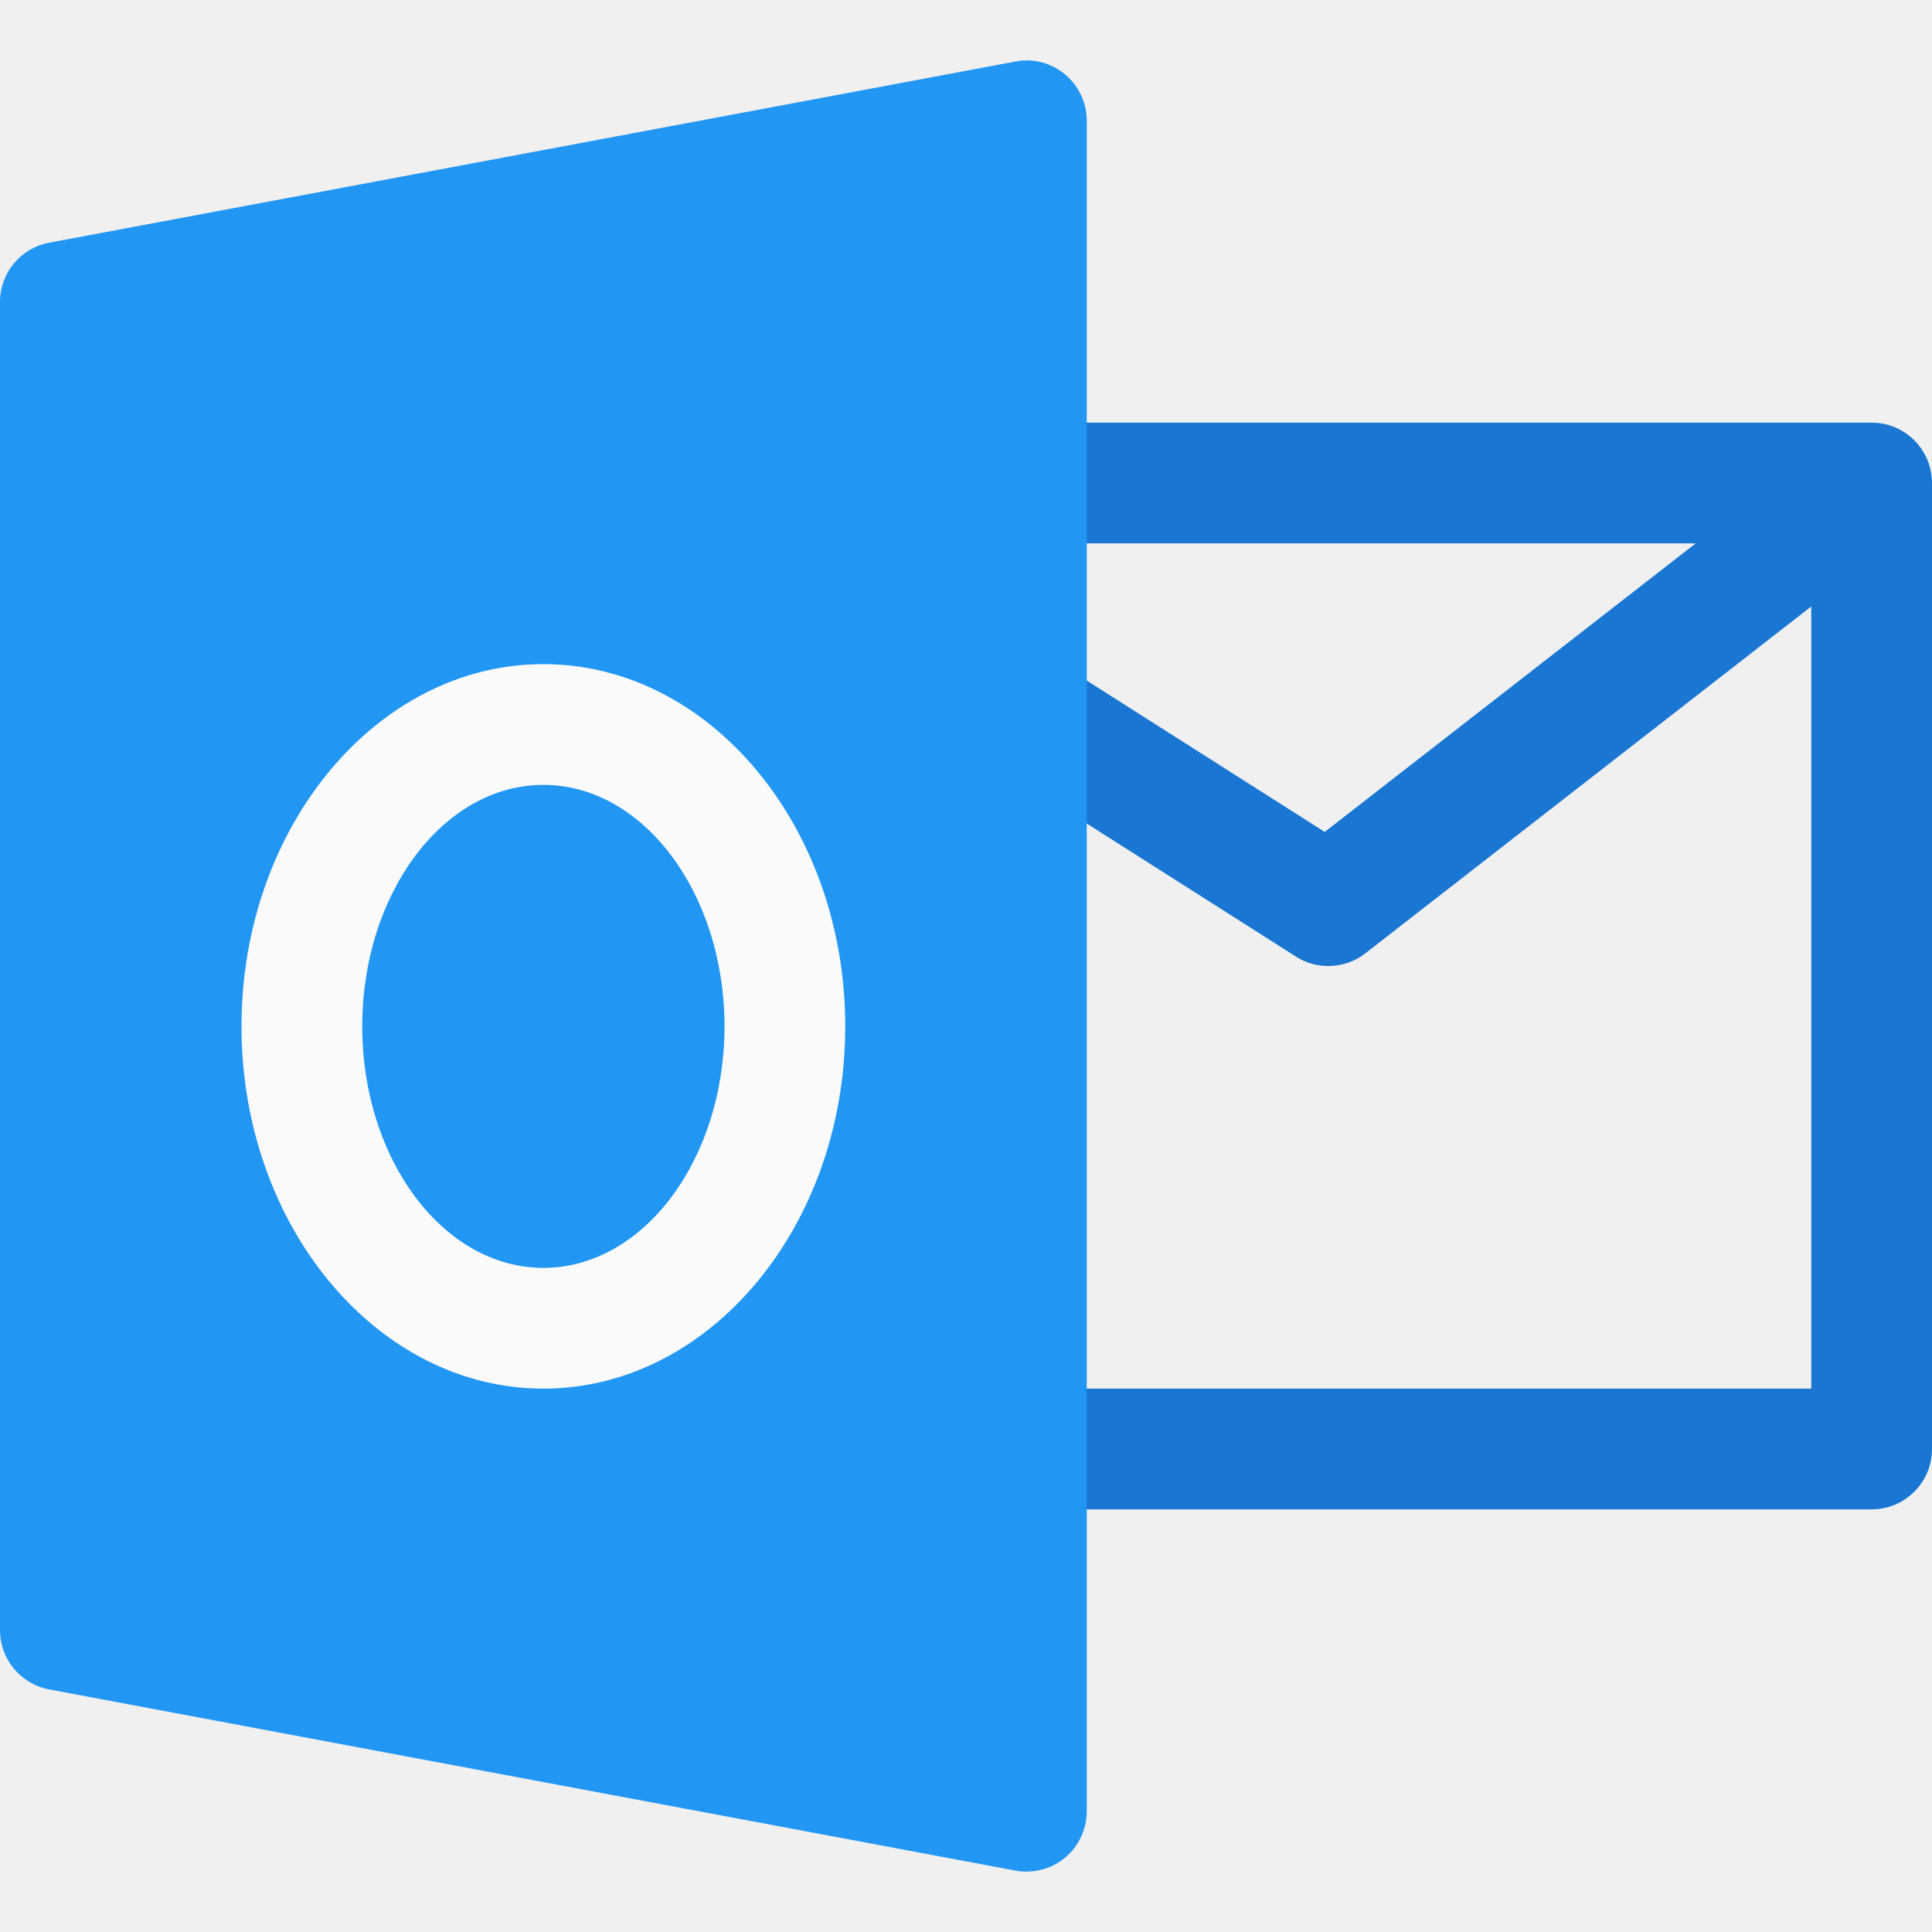
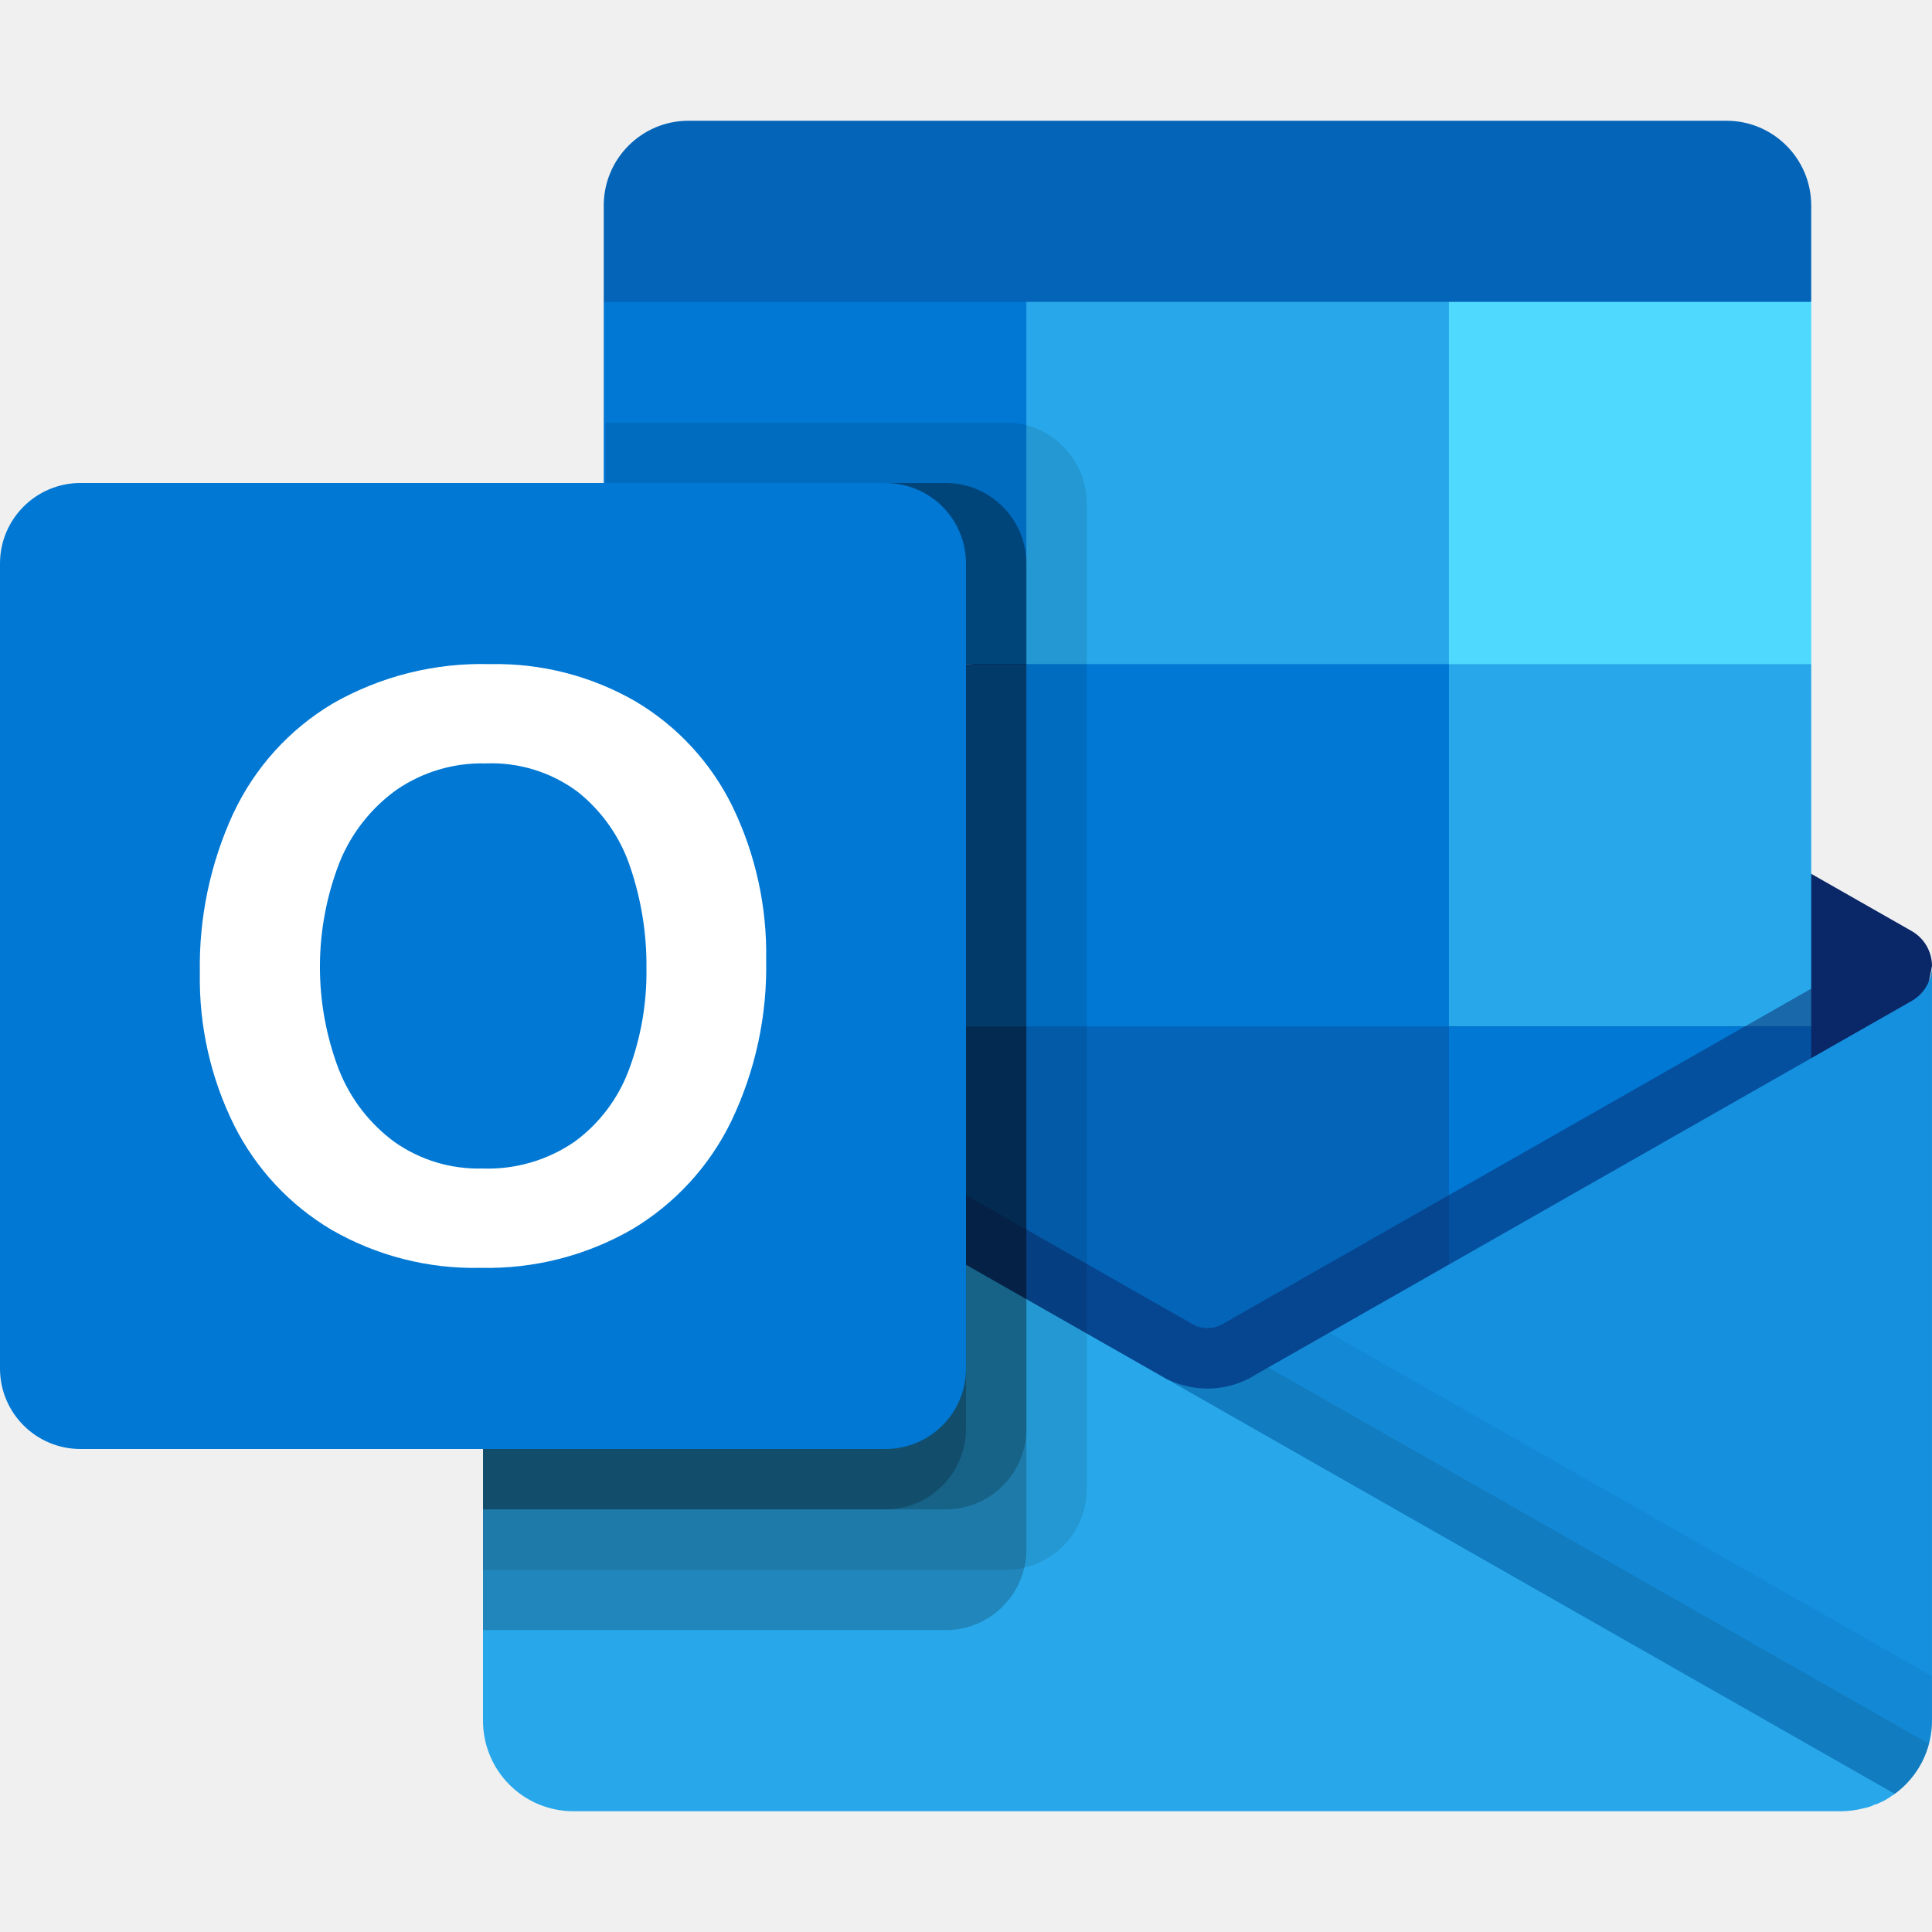
- <svg xmlns="http://www.w3.org/2000/svg" width="64pt" height="64pt" viewBox="0 0 64 64" version="1.1">
-   <g id="surface1">
-     <path style=" stroke:none;fill-rule:nonzero;fill:rgb(9.804%,46.275%,82.353%);fill-opacity:1;" d="M 62 14 L 34 14 C 32.895 14 32 14.898 32 16 C 32 17.105 32.895 18 34 18 L 56.172 18 L 43.883 27.559 L 35.07 21.953 L 32.93 25.328 L 42.93 31.688 C 43.254 31.898 43.629 32 44 32 C 44.434 32 44.867 31.863 45.227 31.582 L 60 20.09 L 60 46 L 34 46 C 32.895 46 32 46.898 32 48 C 32 49.105 32.895 50 34 50 L 62 50 C 63.105 50 64 49.105 64 48 L 64 16 C 64 14.898 63.105 14 62 14 Z M 62 14 " />
-     <path style=" stroke:none;fill-rule:nonzero;fill:rgb(12.941%,58.824%,95.294%);fill-opacity:1;" d="M 35.277 2.461 C 34.82 2.082 34.207 1.918 33.633 2.039 L 1.633 8.039 C 0.684 8.215 0 9.039 0 10 L 0 54 C 0 54.961 0.684 55.789 1.633 55.965 L 33.633 61.965 C 33.754 61.988 33.875 62 34 62 C 34.465 62 34.914 61.84 35.277 61.543 C 35.734 61.16 36 60.594 36 60 L 36 4 C 36 3.406 35.734 2.84 35.277 2.461 Z M 35.277 2.461 " />
-     <path style=" stroke:none;fill-rule:nonzero;fill:rgb(98.039%,98.039%,98.039%);fill-opacity:1;" d="M 18 46 C 12.488 46 8 40.617 8 34 C 8 27.387 12.488 22 18 22 C 23.512 22 28 27.387 28 34 C 28 40.617 23.512 46 18 46 Z M 18 26 C 14.691 26 12 29.59 12 34 C 12 38.414 14.691 42 18 42 C 21.309 42 24 38.414 24 34 C 24 29.59 21.309 26 18 26 Z M 18 26 " />
+ <svg xmlns="http://www.w3.org/2000/svg" width="64" height="64" version="1.1" viewBox="0 0 48 48">
+   <path d="m42.893 3h-25.787a2.106 2.106 0 0 0-2.106 2.106v2.394l14.535 4.5 15.464-4.5v-2.394a2.106 2.106 0 0 0-2.106-2.106z" fill="#0364b8" stroke-width="1.5" />
+   <path d="m47.475 26.108a17.012 17.012 0 0 0 0.525-2.108 0.999 0.999 0 0 0-0.5-0.865v-7.2e-4l-0.019-0.011-6e-3 -0.003-16.257-9.261a2.248 2.248 0 0 0-0.218-0.124v-9e-5a2.25 2.25 0 0 0-2 0l-9e-5 9e-5a2.236 2.236 0 0 0-0.218 0.124l-16.257 9.261-6e-3 0.003-0.019 0.011v7.2e-4a0.999 0.999 0 0 0-0.5 0.865 17.015 17.015 0 0 0 0.525 2.107l17.238 12.608z" fill="#0a2767" stroke-width="1.5" />
+   <polygon transform="matrix(1.5,0,0,1.5,-1.47e-4,-2e-6)" points="30 11 24 5 17 5 14.979 8 17 11 24 17 30 17" fill="#28a8ea" />
+   <rect x="15" y="7.5" width="10.5" height="9" fill="#0078d4" stroke-width="1.5" />
+   <rect x="35.999" y="7.5" width="9" height="9" fill="#50d9ff" stroke-width="1.5" />
+   <polygon transform="matrix(1.5,0,0,1.5,-1.47e-4,-2e-6)" points="10 11 10 17 17 23 27.832 24.768 24 17 17 11" fill="#0364b8" />
+   <g stroke-width="1.5">
+     <line x1="15.047" x2="44.999" y1="7.5" y2="7.5" fill="none" />
+     <rect x="25.499" y="16.5" width="10.5" height="9" fill="#0078d4" />
+     <rect x="15" y="25.5" width="10.5" height="9" fill="#064a8c" />
+     <rect x="35.999" y="25.5" width="9" height="9" fill="#0078d4" />
+     <path d="m30.286 37.826-17.69-12.901 0.741-1.304s16.118 9.18 16.364 9.318a0.793 0.793 0 0 0 0.631-0.018c0.23-0.13 16.399-9.345 16.399-9.345l0.744 1.304z" fill="#0a2767" opacity=".5" />
+     <path d="m47.5 24.865v7.35e-4l-0.02 0.011-5e-3 0.003-16.257 9.261a2.245 2.245 0 0 1-2.191 0.137l5.662 7.591 12.381 2.696-4.5e-4 0.007a2.246 2.246 0 0 0 0.93-1.822v-18.75a0.999 0.999 0 0 1-0.5 0.865z" fill="#1490df" />
+     <path d="m48 42.75v-1.107l-14.974-8.531-1.808 1.03a2.245 2.245 0 0 1-2.191 0.137l5.662 7.591 12.381 2.695-4.5e-4 0.007a2.246 2.246 0 0 0 0.93-1.822z" opacity=".05" />
+     <path d="m47.925 43.325-16.414-9.35-0.292 0.167a2.245 2.245 0 0 1-2.191 0.137l5.662 7.591 12.381 2.695-4.5e-4 0.007a2.252 2.252 0 0 0 0.855-1.246z" opacity=".1" />
+     <path d="m12.525 24.885v-0.015h-0.015l-0.045-0.03a0.976 0.976 0 0 1-0.465-0.84v18.75a2.247 2.247 0 0 0 2.25 2.25h31.5a2.254 2.254 0 0 0 0.555-0.075 0.955 0.955 0 0 0 0.27-0.09 0.213 0.213 0 0 0 0.09-0.03 1.571 1.571 0 0 0 0.345-0.195c0.03-0.015 0.045-0.015 0.06-0.045z" fill="#28a8ea" />
+     <path d="m27 37v-24.5a2.006 2.006 0 0 0-2-2h-9.953v6h9e-5v5.184l-2.521 1.436-6e-3 0.003-0.019 0.011v7.19e-4a0.999 0.999 0 0 0-0.5 0.865l2.85e-4 0.006-6e-4 -0.005v14.999h13a2.006 2.006 0 0 0 2-2z" opacity=".1" />
+     <path d="m25.5 38.5v-24.5a2.006 2.006 0 0 0-2-2h-8.453v4.5h9e-5v5.184l-2.521 1.436-6e-3 0.003-0.019 0.011v7.19e-4a0.999 0.999 0 0 0-0.5 0.865l2.85e-4 0.006-6e-4 -0.005v16.499h11.5a2.006 2.006 0 0 0 2-2z" opacity=".2" />
+     <path d="m25.5 35.5v-21.5a2.006 2.006 0 0 0-2-2h-8.453v4.5h9e-5v5.184l-2.521 1.436-6e-3 0.003-0.019 0.011v7.19e-4a0.999 0.999 0 0 0-0.5 0.865l2.85e-4 0.006-6e-4 -0.005v13.499h11.5a2.006 2.006 0 0 0 2-2z" opacity=".2" />
+     <path d="m24 35.5v-21.5a2.006 2.006 0 0 0-2-2h-6.953v4.5h9e-5v5.184l-2.521 1.436-6e-3 0.003-0.019 0.011v7.19e-4a0.999 0.999 0 0 0-0.5 0.865l2.85e-4 0.006-6e-4 -0.005v13.499h10a2.006 2.006 0 0 0 2-2z" opacity=".2" />
+     <path id="Back_Plate" d="m2 12h20a2 2 0 0 1 2 2v20a2 2 0 0 1-2 2h-20a2 2 0 0 1-2-2v-20a2 2 0 0 1 2-2z" fill="#0078d4" data-name="Back Plate" />
+     <path d="m5.8 20.202a6.272 6.272 0 0 1 2.463-2.721 7.448 7.448 0 0 1 3.914-0.981 6.925 6.925 0 0 1 3.621 0.931 6.209 6.209 0 0 1 2.397 2.599 8.395 8.395 0 0 1 0.84 3.823 8.852 8.852 0 0 1-0.865 4 6.359 6.359 0 0 1-2.468 2.69 7.199 7.199 0 0 1-3.757 0.956 7.093 7.093 0 0 1-3.702-0.941 6.306 6.306 0 0 1-2.428-2.604 8.188 8.188 0 0 1-0.85-3.778 9.083 9.083 0 0 1 0.834-3.975zm2.625 6.387a4.074 4.074 0 0 0 1.386 1.79 3.617 3.617 0 0 0 2.164 0.652 3.8 3.8 0 0 0 2.311-0.673 3.904 3.904 0 0 0 1.345-1.795 6.939 6.939 0 0 0 0.43-2.498 7.594 7.594 0 0 0-0.405-2.529 4.003 4.003 0 0 0-1.3-1.861 3.581 3.581 0 0 0-2.291-0.708 3.74 3.74 0 0 0-2.215 0.657 4.112 4.112 0 0 0-1.416 1.806 7.164 7.164 0 0 0-0.01 5.159z" fill="#fff" />
  </g>
</svg>
